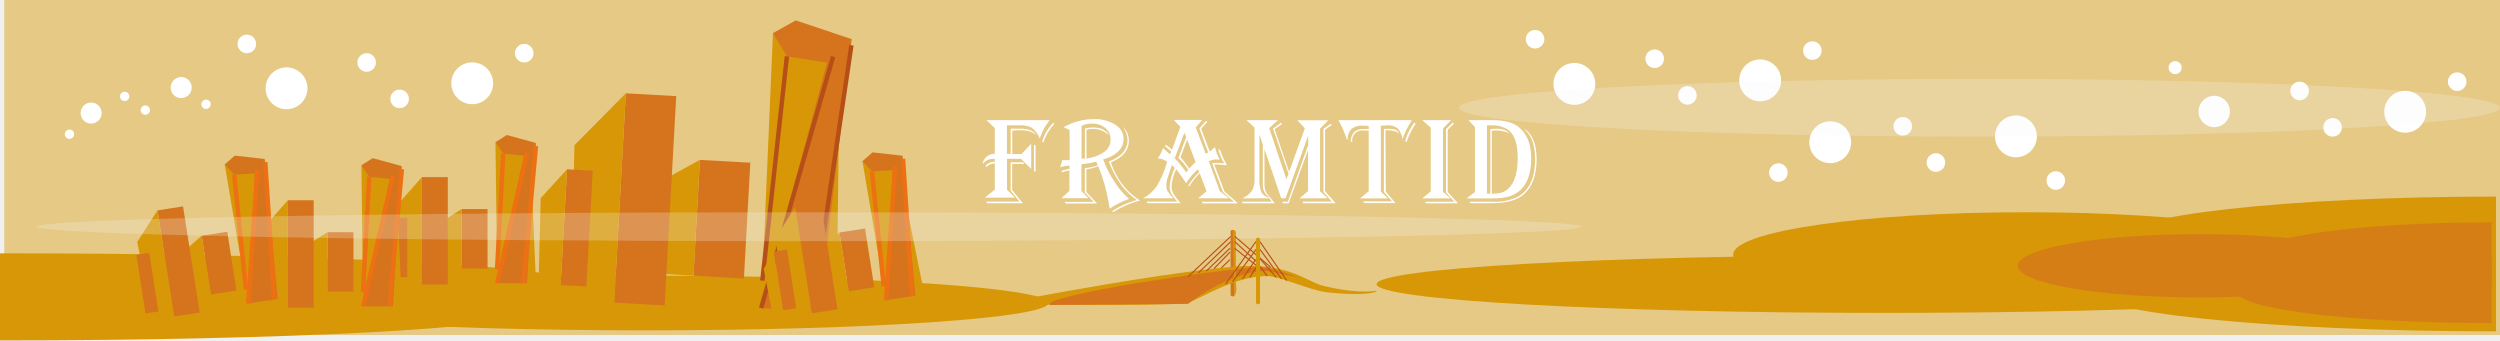
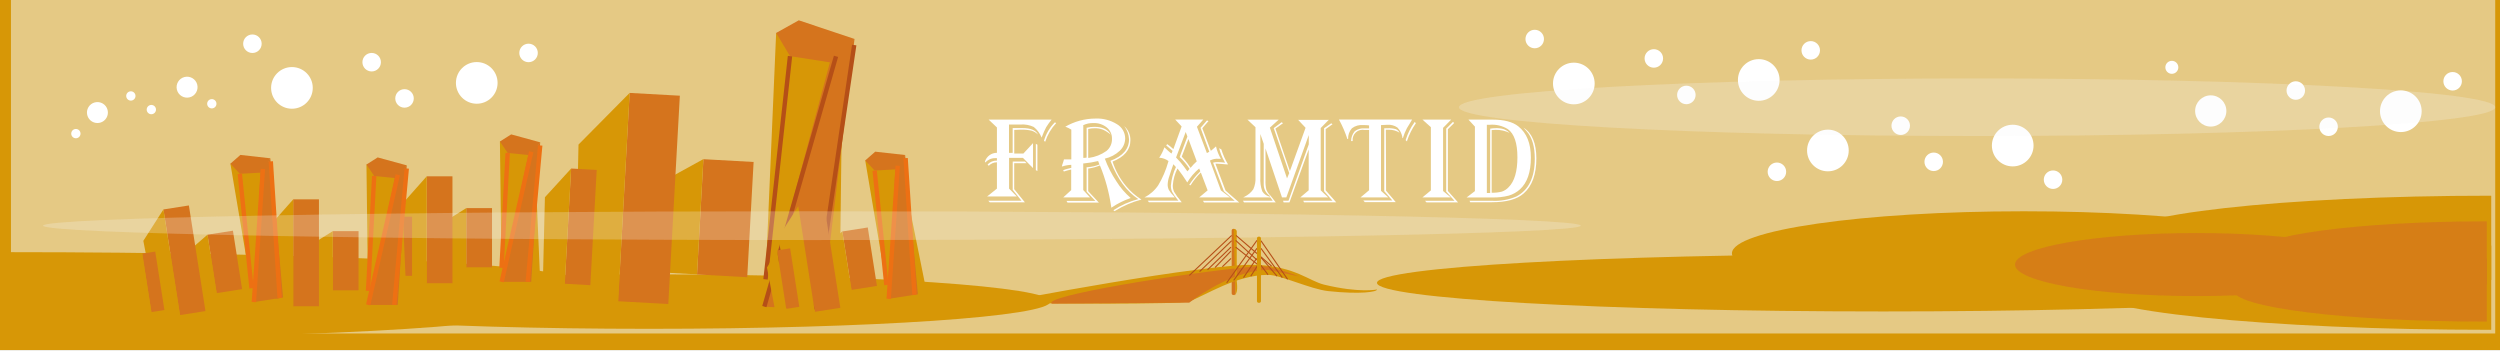
- <svg xmlns="http://www.w3.org/2000/svg" id="Layer_2" data-name="Layer 2" viewBox="0 0 567.38 77.26">
+ <svg xmlns="http://www.w3.org/2000/svg" id="Layer_2" data-name="Layer 2" viewBox="0 0 570 79.81">
  <defs>
-     <style>.cls-1{fill:#e5c984;}.cls-2{fill:#d79706;}.cls-3{fill:#fff;}.cls-4{fill:#f8f7f7;opacity:0.24;}.cls-5{fill:#d5741d;}.cls-6,.cls-7,.cls-8{fill:none;stroke-miterlimit:10;}.cls-6,.cls-8{stroke:#b54f17;}.cls-7{stroke:#ed7013;}.cls-8{stroke-width:0.25px;}.cls-9{opacity:0.7;}</style>
+     <style>.cls-1{fill:#d79706;}.cls-2{fill:#e5c984;}.cls-3{fill:#fff;}.cls-4{fill:#f8f7f7;opacity:0.24;isolation:isolate;}.cls-5{fill:#d5741d;}.cls-6,.cls-7,.cls-8{fill:none;stroke-miterlimit:10;}.cls-6,.cls-8{stroke:#b54f17;}.cls-7{stroke:#ed7013;}.cls-8{stroke-width:0.25px;}.cls-9{opacity:0.7;}</style>
  </defs>
-   <rect class="cls-1" x="0.97" width="566.41" height="76.03" />
-   <path class="cls-2" d="M698.19,362.87c-51.41,0-93.09-4.3-93.09-9.6s41.68-9.6,93.09-9.6" transform="translate(-131.72 -287.67)" />
-   <ellipse class="cls-2" cx="459.91" cy="57.77" rx="66.56" ry="9.6" />
-   <path class="cls-2" d="M698.19,351.49c-47.38,0-85.79-4.3-85.79-9.6s38.41-9.6,85.79-9.6" transform="translate(-131.72 -287.67)" />
-   <circle class="cls-3" cx="545.86" cy="25.36" r="4.75" />
-   <circle class="cls-3" cx="502.52" cy="25.3" r="3.56" />
-   <circle class="cls-3" cx="521.91" cy="20.64" r="2.11" />
-   <circle class="cls-3" cx="529.39" cy="28.9" r="2.11" />
-   <circle class="cls-3" cx="557.67" cy="18.53" r="2.11" />
-   <circle class="cls-3" cx="493.65" cy="15.35" r="1.48" />
-   <ellipse class="cls-2" cx="427.86" cy="64.49" rx="115.44" ry="6.52" />
-   <path class="cls-3" d="M355.6,314.94h14.35a17.35,17.35,0,0,0-1.22,1.78,18.34,18.34,0,0,0-.93,2.09l-0.11.28a5.84,5.84,0,0,0-1.8-2.43,6,6,0,0,0-3-.55h-2.64v6.47h0.84v-5.71h0.4q0.86,0,1.83,0,2.82,0,3.53,1.47a3.53,3.53,0,0,0-1.47-.88,9.69,9.69,0,0,0-2.45-.23q-0.59,0-1.48.07v5.34h2.09l2.21-2.34V326l-2.32-2.29h-3.17v7l1.77,1.8h-6.79l2.25-1.8v-5.95a2.56,2.56,0,0,0-1.87.8l-0.26-.29a2.74,2.74,0,0,1,2.13-.89v-0.65l-0.41,0a2.89,2.89,0,0,0-2.23,1.05l-0.1-.22a2.86,2.86,0,0,1,2.74-2v-5.83Zm8.66,9.94h-2.83v5.92l2.43,3h-8l-0.35-.37h7.58l-2-2.47v-6.46h2.78Zm2.48-4.18v6l-0.36-.21v-6Zm4.27-4.92a11.3,11.3,0,0,0-2.49,4.23l-0.29-.19a9.54,9.54,0,0,1,2.53-4.27Z" transform="translate(-131.72 -287.67)" />
-   <path class="cls-3" d="M373,316.6A13.86,13.86,0,0,1,380,314.7a8.52,8.52,0,0,1,4.83,1.27,3.78,3.78,0,0,1,1.9,3.24,3.9,3.9,0,0,1-1.24,2.84,7.27,7.27,0,0,1-3.4,1.79A24.55,24.55,0,0,0,384.7,329a16.6,16.6,0,0,0,3.28,3.82l-0.21.07a18.21,18.21,0,0,0-4,2l-0.21.14-0.07-.44a39.76,39.76,0,0,0-2.48-9.07l-0.06-.14a10.09,10.09,0,0,1-2.56.71h-0.11v5.17l2.43,2.6h-7.15l-0.22-.37h6.58l-2-2.13v-5.57l0.29,0a9.24,9.24,0,0,0,2.64-.62l-0.1-.21-0.14-.4-0.07-.17a24.51,24.51,0,0,1-3.24.54l-0.15,0V331l1.58,1.65h-6.11l1.8-1.65v-4.65H374.3a14.18,14.18,0,0,0-1.45.4l-0.11,0-0.12-.28a8.05,8.05,0,0,1,1-.32l0.73-.18,0.11,0v-0.72a7.43,7.43,0,0,0-2,.36l-0.15.05a6.61,6.61,0,0,1,.28-0.9s0.08-.24.19-0.62l0-.12c0.41,0,.74,0,1,0a5.41,5.41,0,0,0,.69,0v-6.8a8.27,8.27,0,0,0-1.31-.65Zm4.18-.36v7.45a4,4,0,0,0,.76-0.07v-6.8a7,7,0,0,1,1.83-.21q2.7,0,3.66,1.77a7.4,7.4,0,0,0-1.8-1.14,5,5,0,0,0-1.85-.31,5.9,5.9,0,0,0-1.48.17v6.53l0.15,0a9,9,0,0,0,4-1.57,3.42,3.42,0,0,0,1.32-2.79,3.18,3.18,0,0,0-1.19-2.54,4.49,4.49,0,0,0-3-1A5.08,5.08,0,0,0,377.15,316.24Zm6.68,8.3a16.56,16.56,0,0,0,3.08,5.57,14.6,14.6,0,0,0,3.5,3.06,21.85,21.85,0,0,0-5.95,2.57l-0.12.08-0.28-.22a19.7,19.7,0,0,1,5.63-2.54q-4-2.66-6.26-8.49l-0.08-.24q4.23-1.6,4.23-4.9a5.37,5.37,0,0,0-1.09-3,4.18,4.18,0,0,1,1.4,3.24Q387.88,322.89,383.82,324.53Z" transform="translate(-131.72 -287.67)" />
-   <path class="cls-3" d="M404.53,314.94l-1.44,1.63,2.27,6,0.55-.3-2-5.45,1.47-1.69,0.36,0.15-1.4,1.62,1.94,5.16,0.19-.15,0.46-.39a3.94,3.94,0,0,0,.53-0.47,9.59,9.59,0,0,0,1.11,2.82l-0.58,0a3.48,3.48,0,0,0-1.92.41l2.5,6.79,2.07,1.6h-7l1.91-1.6L404,327a15.32,15.32,0,0,0-2.34,2.92l-0.32-.08a17.61,17.61,0,0,1,2.43-3l0.11-.14-0.26-.61a12.31,12.31,0,0,0-2.72,3.18l-0.25-.4q-0.72-1.15-1.84-2.61l-0.14-.17a10,10,0,0,0-1.06,3.84,3.3,3.3,0,0,0,.3,1.47,13.58,13.58,0,0,0,1.43,2l0.3,0.39h-7.47l-0.28-.37h7l-0.24-.29a9,9,0,0,1-1.2-1.72,3.42,3.42,0,0,1-.28-1.45,12.42,12.42,0,0,1,1.15-4.2l-0.61-.64q-0.18.44-.46,1.3l-0.46,1.41a6.28,6.28,0,0,0-.37,1.88,2.8,2.8,0,0,0,.26,1.29,6.87,6.87,0,0,0,1.11,1.4l0.25,0.26h-6.91a8.24,8.24,0,0,0,3.13-2.75,21.82,21.82,0,0,0,2.29-5.34l0.06-.19a3.79,3.79,0,0,0-2.12-.76,9.92,9.92,0,0,0,1.18-2.37l0.24,0.22,0.62,0.58a7,7,0,0,0,.76.62l0.25-.61-0.17-.14q-0.69-.61-1.16-1l-0.12-.1,0.22-.3a10.66,10.66,0,0,1,1.41,1.12l1.88-5.17-1.47-1.58h6.38Zm-4,2.83-2.2,5.81a19.3,19.3,0,0,1,1.81,2.13l0.64,0.88,0.14,0.18,0.14-.15,0.19-.23,0.15-.18a14.4,14.4,0,0,0-2.25-2.7l1.77-4.67Zm0.62,1.6-1.52,4,0.14,0.17,0.57,0.64a13.87,13.87,0,0,1,1.16,1.55l0.14,0.21a12.28,12.28,0,0,1,1.41-1.48Zm7.51,2.36a14.91,14.91,0,0,0,1.52,3.42l-0.35,0-1.12-.1q-0.76-.07-1.11-0.07H407.3l2.31,6.13,3.08,2.72h-8l-0.26-.37h7.34l-2.49-2.2-2.46-6.51a4.22,4.22,0,0,1,1.08-.12,12.38,12.38,0,0,1,1.66.13l-0.17-.3a12,12,0,0,1-1.19-2.95Z" transform="translate(-131.72 -287.67)" />
-   <path class="cls-3" d="M433.2,314.94l-1.89,1.92v14.2l1.7,1.62h-6.36l1.92-1.62v-9.31l-4.38,12.06h-1.33l-0.11-.37H424l4.62-12.86v-2.12l-5.14,14.2h-1l-3.79-11.16v7.32a7.69,7.69,0,0,0,.19,2.07,3.61,3.61,0,0,0,.91,1.34l1.24,1.58h-7.23l-0.25-.37h6.79l-0.51-.76h-6.17l0.29-.15a5.07,5.07,0,0,0,2-1.71,5.76,5.76,0,0,0,.49-2.73V316.65l-1.83-1.71h7.15l-2,1.81,3.91,11.57,0.5-1.2-3.54-10.26,1.81-1.34,0.29,0.24L421,317l3.29,9.64,3.57-9.86-1.69-1.81h7Zm-15.65,3.28v9.93a7.72,7.72,0,0,0,.44,3.14,2.7,2.7,0,0,0,1.8,1.25l-0.12-.21a3.09,3.09,0,0,1-1.35-2.71v-9.2ZM434,316l-1.56,1.12v13.94l2.41,2.74h-7.34l-0.19-.37H434l-1.92-2.17V316.9l1.63-1.12Z" transform="translate(-131.72 -287.67)" />
-   <path class="cls-3" d="M452.13,314.94l-0.17.32L451,316.91a12.23,12.23,0,0,0-.9,2.21l0,0.07-0.14-.1,0-.18a4.08,4.08,0,0,0-1.14-2.18,3.52,3.52,0,0,0-2.26-.61q-0.62,0-1.24.06H445.1v15l1.63,1.51h-6.32l1.94-1.62V317.3h-1a2.29,2.29,0,0,0-2.74,2.53h-0.36a3.46,3.46,0,0,1,.84-2.25,3.27,3.27,0,0,1,2.26-.64h1v-0.68a11.41,11.41,0,0,0-1.34-.08,3.73,3.73,0,0,0-2.57.73,3.46,3.46,0,0,0-.87,2.45H437.4a25.7,25.7,0,0,0-1.84-4.29l-0.08-.14h16.65Zm-2.82,3a4.47,4.47,0,0,0-2.49-.69,5.45,5.45,0,0,0-.66,0l0.06,13.9,2.2,2.6h-7.07l-0.32-.37h6.62l-1.85-2.12V316.91h0.75a5.91,5.91,0,0,1,1.9.21A1.59,1.59,0,0,1,449.3,318Zm3.69-2.16a15.89,15.89,0,0,0-2,4l-0.05.14-0.3-.26,0-.12a13.52,13.52,0,0,1,2-4l0.07-.08Z" transform="translate(-131.72 -287.67)" />
-   <path class="cls-3" d="M454.51,314.94h6.55l-1.85,1.88v14.4l1.74,1.47h-6.44l1.92-1.59V316.67Zm7.18,0.79-1.41,1.4v14.09l2.32,2.6h-7.19l-0.35-.37h6.72l-1.89-2.09V317l1.56-1.55Z" transform="translate(-131.72 -287.67)" />
-   <path class="cls-3" d="M465,314.94h5.45q4,0,5.92,1.54,2.86,2.27,2.86,7.11,0,5-2.5,7.26a6.58,6.58,0,0,1-2.54,1.42,13.58,13.58,0,0,1-3.73.42h-5.88l1.89-1.45v-14.7Zm0.44,18.88-0.21-.37h5.06a12.31,12.31,0,0,0,5.67-1q4.16-2.21,4.16-8.56,0-4.25-1.87-6.31l-0.55-.61-0.17-.19q2.93,1.84,2.93,7,0,5.46-2.9,8-2.23,2-7.27,2h-4.85Zm3.75-17.71v15.51h0.76V317a8.77,8.77,0,0,1,1.31-.11,5.62,5.62,0,0,1,1.79.23,3.86,3.86,0,0,1,1.32.84,7.27,7.27,0,0,0-3.14-.69q-0.36,0-.94.06v14.28a8.19,8.19,0,0,0,2.35-.26,3.74,3.74,0,0,0,1.52-1q2-2,2-6.83t-2.17-6.4a6.72,6.72,0,0,0-4.16-1h-0.65Z" transform="translate(-131.72 -287.67)" />
-   <circle class="cls-3" cx="107.17" cy="18.9" r="4.75" />
-   <circle class="cls-3" cx="65.03" cy="20.04" r="4.75" />
-   <circle class="cls-3" cx="83.21" cy="14.18" r="2.11" />
-   <circle class="cls-3" cx="90.7" cy="22.44" r="2.11" />
-   <circle class="cls-3" cx="118.98" cy="12.07" r="2.11" />
-   <circle class="cls-3" cx="56.02" cy="9.97" r="2.11" />
-   <circle class="cls-3" cx="531.17" cy="305.89" r="4.75" transform="translate(89.51 547.04) rotate(-89.56)" />
-   <circle class="cls-3" cx="489.02" cy="306.7" r="4.75" transform="translate(46.86 505.69) rotate(-89.56)" />
-   <circle class="cls-3" cx="507.25" cy="300.98" r="2.11" transform="translate(70.67 518.25) rotate(-89.56)" />
-   <circle class="cls-3" cx="514.67" cy="309.3" r="2.11" transform="translate(69.72 533.92) rotate(-89.56)" />
-   <circle class="cls-3" cx="543.03" cy="299.15" r="2.11" transform="translate(108.01 552.2) rotate(-89.56)" />
-   <circle class="cls-3" cx="480.09" cy="296.56" r="2.11" transform="translate(48.15 486.7) rotate(-89.56)" />
-   <circle class="cls-3" cx="152.4" cy="313.33" r="2.39" transform="translate(-204.34 -240.36) rotate(-14.29)" />
-   <circle class="cls-3" cx="172.84" cy="307.54" r="2.39" transform="translate(-202.28 -235.49) rotate(-14.29)" />
-   <circle class="cls-3" cx="164.69" cy="312.66" r="1.06" transform="translate(-203.79 -237.35) rotate(-14.29)" />
-   <circle class="cls-3" cx="160.01" cy="309.55" r="1.06" transform="translate(-203.17 -238.6) rotate(-14.29)" />
-   <circle class="cls-3" cx="147.49" cy="318.13" r="1.06" transform="translate(-205.68 -241.42) rotate(-14.29)" />
-   <circle class="cls-3" cx="178.48" cy="311.33" r="1.06" transform="translate(-203.04 -233.98) rotate(-14.29)" />
-   <circle class="cls-3" cx="547.08" cy="319.99" r="4.75" transform="translate(-133.26 -285.03) rotate(-0.28)" />
-   <circle class="cls-3" cx="589.22" cy="318.65" r="4.75" transform="translate(-133.25 -284.82) rotate(-0.28)" />
-   <circle class="cls-3" cx="571.06" cy="324.59" r="2.11" transform="translate(-133.28 -284.91) rotate(-0.28)" />
-   <circle class="cls-3" cx="563.54" cy="316.37" r="2.11" transform="translate(-133.24 -284.95) rotate(-0.28)" />
-   <circle class="cls-3" cx="535.31" cy="326.87" r="2.11" transform="translate(-133.29 -285.08) rotate(-0.28)" />
-   <circle class="cls-3" cx="598.27" cy="328.68" r="2.11" transform="translate(-133.3 -284.78) rotate(-0.28)" />
-   <path class="cls-2" d="M131.72,345.16c70.66,0,127.95,2.78,127.95,6.21s-57.28,6.21-127.95,6.21" transform="translate(-131.72 -287.67)" />
-   <ellipse class="cls-2" cx="146.46" cy="68.76" rx="91.49" ry="6.21" />
-   <path class="cls-2" d="M131.72,352.51c65.13,0,117.92,2.78,117.92,6.21s-52.8,6.21-117.92,6.21" transform="translate(-131.72 -287.67)" />
-   <ellipse class="cls-4" cx="449.25" cy="24.45" rx="118.13" ry="6.56" />
-   <polygon class="cls-2" points="189.87 70.86 172.74 69.92 175.43 7.51 190.58 12.35 189.87 70.86" />
-   <polygon class="cls-5" points="190.58 12.35 187.69 14.22 178.59 12.8 175.43 7.51 180.59 4.63 193.3 8.88 190.58 12.35" />
-   <polygon class="cls-5" points="187.69 14.22 172.74 69.92 185.88 70.64 193.3 8.88 187.69 14.22" />
-   <line class="cls-6" x1="178.59" y1="12.8" x2="173.01" y2="63.69" />
-   <line class="cls-6" x1="193.23" y1="10.27" x2="184.34" y2="70.56" />
-   <line class="cls-6" x1="189.08" y1="12.84" x2="172.74" y2="69.91" />
-   <rect class="cls-5" x="289.83" y="324.25" width="11.46" height="26.32" transform="translate(-112.61 -303.49) rotate(3.17)" />
-   <polygon class="cls-2" points="147.48 42.53 158.84 36.28 157.39 62.56 147.6 62.02 147.48 42.53" />
-   <rect class="cls-5" x="272.43" y="309.13" width="11.46" height="47.57" transform="translate(-112.89 -302.54) rotate(3.17)" />
-   <polygon class="cls-2" points="130.37 32.96 142.03 21.18 139.41 68.68 129.62 68.14 130.37 32.96" />
-   <rect class="cls-5" x="259.68" y="326.23" width="5.84" height="26.32" transform="translate(-112.55 -301.67) rotate(3.17)" />
-   <polygon class="cls-2" points="122.71 44.97 128.69 38.43 127.24 64.7 122.24 64.43 122.71 44.97" />
-   <polygon class="cls-2" points="121.64 64.26 112.85 64.26 112.45 32.26 120.35 34.3 121.64 64.26" />
-   <polygon class="cls-5" points="120.35 34.3 118.92 35.34 114.22 34.87 112.45 32.26 115.02 30.64 121.64 32.45 120.35 34.3" />
-   <polygon class="cls-5" points="118.92 35.34 112.85 64.26 119.59 64.26 121.64 32.45 118.92 35.34" />
-   <line class="cls-7" x1="114.22" y1="34.87" x2="112.81" y2="61.07" />
-   <line class="cls-7" x1="121.64" y1="33.16" x2="118.8" y2="64.26" />
-   <line class="cls-7" x1="119.59" y1="34.6" x2="112.85" y2="64.26" />
-   <rect class="cls-5" x="104.78" y="47.45" width="5.87" height="13.49" />
-   <polygon class="cls-2" points="99.15 50.97 104.78 47.45 104.78 60.93 99.76 60.93 99.15 50.97" />
-   <rect class="cls-5" x="95.76" y="40.2" width="5.87" height="24.38" />
-   <polygon class="cls-2" points="90.12 46.56 95.76 40.2 95.76 64.57 90.73 64.57 90.12 46.56" />
-   <rect class="cls-5" x="89.42" y="49.4" width="3" height="13.49" />
-   <polygon class="cls-2" points="86.54 52.92 89.42 49.4 89.42 62.88 86.86 62.88 86.54 52.92" />
-   <polygon class="cls-2" points="91.21 69.52 82.42 69.52 82.02 37.51 89.91 39.56 91.21 69.52" />
-   <polygon class="cls-5" points="89.91 39.56 88.48 40.6 83.79 40.13 82.02 37.51 84.58 35.89 91.21 37.7 89.91 39.56" />
-   <polygon class="cls-5" points="88.48 40.6 82.42 69.52 89.16 69.52 91.21 37.7 88.48 40.6" />
-   <line class="cls-7" x1="83.79" y1="40.13" x2="82.38" y2="66.32" />
-   <line class="cls-7" x1="91.21" y1="38.41" x2="88.37" y2="69.51" />
-   <line class="cls-7" x1="89.16" y1="39.85" x2="82.42" y2="69.51" />
-   <rect class="cls-5" x="74.35" y="52.7" width="5.87" height="13.49" />
-   <polygon class="cls-2" points="68.71 56.22 74.35 52.7 74.35 66.19 69.33 66.19 68.71 56.22" />
-   <rect class="cls-5" x="65.32" y="45.45" width="5.87" height="24.38" />
-   <polygon class="cls-2" points="59.69 51.81 65.33 45.45 65.33 69.83 60.3 69.83 59.69 51.81" />
-   <rect class="cls-5" x="58.99" y="54.65" width="3" height="13.49" />
-   <polygon class="cls-2" points="56.11 58.17 58.98 54.65 58.98 68.14 56.42 68.14 56.11 58.17" />
-   <polygon class="cls-2" points="65.03 67.51 56.35 68.87 51 37.32 59.11 38.12 65.03 67.51" />
-   <polygon class="cls-5" points="59.11 38.12 57.86 39.37 53.15 39.63 51 37.32 53.28 35.32 60.1 36.09 59.11 38.12" />
-   <polygon class="cls-5" points="57.86 39.37 56.35 68.87 63.01 67.83 60.1 36.09 57.86 39.37" />
-   <line class="cls-7" x1="53.15" y1="39.63" x2="55.82" y2="65.73" />
-   <line class="cls-7" x1="60.21" y1="36.79" x2="62.23" y2="67.95" />
-   <line class="cls-7" x1="58.41" y1="38.52" x2="56.35" y2="68.87" />
-   <rect class="cls-5" x="178.51" y="340.64" width="5.87" height="13.49" transform="translate(-183.39 -255.33) rotate(-8.92)" />
-   <polygon class="cls-2" points="40.75 57.86 45.78 53.51 47.87 66.84 42.91 67.62 40.75 57.86" />
-   <rect class="cls-5" x="169.31" y="334.81" width="5.87" height="24.38" transform="translate(-183.44 -256.76) rotate(-8.92)" />
-   <polygon class="cls-2" points="31.15 54.91 35.73 47.75 39.52 71.83 34.55 72.61 31.15 54.91" />
-   <rect class="cls-5" x="163.65" y="345.18" width="3" height="13.49" transform="translate(-184.29 -257.81) rotate(-8.92)" />
-   <polygon class="cls-2" points="28.6 61.74 30.9 57.82 32.99 71.15 30.46 71.54 28.6 61.74" />
-   <polygon class="cls-2" points="209.78 66.77 201.09 68.13 195.74 36.58 203.85 37.38 209.78 66.77" />
-   <polygon class="cls-5" points="203.85 37.38 202.6 38.62 197.89 38.89 195.74 36.58 198.02 34.58 204.84 35.34 203.85 37.38" />
-   <polygon class="cls-5" points="202.6 38.62 201.09 68.13 207.75 67.09 204.84 35.34 202.6 38.62" />
-   <line class="cls-7" x1="197.89" y1="38.89" x2="200.56" y2="64.98" />
-   <line class="cls-7" x1="204.95" y1="36.05" x2="206.97" y2="67.21" />
-   <line class="cls-7" x1="203.15" y1="37.78" x2="201.09" y2="68.13" />
-   <rect class="cls-5" x="323.25" y="339.9" width="5.87" height="13.49" transform="translate(-181.52 -232.9) rotate(-8.92)" />
-   <polygon class="cls-2" points="185.49 57.12 190.52 52.77 192.61 66.1 187.65 66.88 185.49 57.12" />
-   <rect class="cls-5" x="314.05" y="334.07" width="5.87" height="24.38" transform="translate(-181.57 -234.33) rotate(-8.92)" />
-   <polygon class="cls-2" points="175.89 54.17 180.47 47.01 184.25 71.09 179.29 71.87 175.89 54.17" />
-   <rect class="cls-5" x="308.39" y="344.44" width="3" height="13.49" transform="translate(-182.42 -235.37) rotate(-8.92)" />
-   <polygon class="cls-2" points="173.34 61 175.64 57.08 177.73 70.41 175.2 70.8 173.34 61" />
-   <ellipse class="cls-4" cx="183.58" cy="51.45" rx="175.29" ry="3.28" />
-   <rect class="cls-5" x="279.29" y="52.18" width="0.91" height="15.08" rx="0.38" ry="0.38" />
-   <path class="cls-2" d="M444.14,353.65c0.08,0.54-3.73,1.17-11.13.37-4-.43-10.84-3.7-13.7-3.7-7.28,0-14.39,4.75-18,6.06-1.95.71-31.28,0.5-43,.28-0.55,0,47.47-9.2,58.7-8.61,8.49,0.45,11.69,3.67,15.08,4.5C440.2,354.53,444.14,353.65,444.14,353.65Z" transform="translate(-131.72 -287.67)" />
-   <path class="cls-5" d="M426.29,350.64c-2.19-.9-7.28-2.52-9.27-2.34-17,1.54-49.54,6.89-46.95,8.58l31.28-.25c3-2.31,10.9-7.45,18-7.45" transform="translate(-131.72 -287.67)" />
-   <path class="cls-2" d="M411.46,339.85l0.29,0.07a0.54,0.54,0,0,1,.45.48v11.36c0,0.17.49,3.28-.75,3.18h0.45" transform="translate(-131.72 -287.67)" />
-   <line class="cls-8" x1="279.29" y1="53.68" x2="269.63" y2="62.8" />
-   <line class="cls-8" x1="279.29" y1="54.88" x2="271.98" y2="61.92" />
-   <line class="cls-8" x1="279.14" y1="56.34" x2="273.78" y2="61.51" />
-   <line class="cls-8" x1="279.14" y1="57.23" x2="275.5" y2="60.99" />
-   <line class="cls-8" x1="279.14" y1="58.92" x2="277.17" y2="60.81" />
-   <line class="cls-8" x1="280.28" y1="53.68" x2="288.41" y2="60.69" />
-   <line class="cls-8" x1="280.19" y1="54.8" x2="285.06" y2="59.28" />
-   <polyline class="cls-8" points="280.19 56.34 285.3 60.38 283.64 62.97" />
-   <line class="cls-8" x1="285.06" y1="54.8" x2="278.15" y2="64.49" />
-   <line class="cls-8" x1="285.06" y1="56.61" x2="279.74" y2="63.93" />
-   <line class="cls-8" x1="284.98" y1="58.92" x2="281.98" y2="63.3" />
-   <line class="cls-8" x1="285.96" y1="54.88" x2="292.04" y2="63.68" />
-   <line class="cls-8" x1="285.96" y1="56.61" x2="290.84" y2="63.3" />
-   <line class="cls-8" x1="285.96" y1="58.69" x2="289.64" y2="62.97" />
-   <line class="cls-8" x1="285.96" y1="60.49" x2="287.59" y2="62.65" />
-   <rect class="cls-2" x="285.06" y="53.96" width="0.91" height="15.08" rx="0.38" ry="0.38" />
+   <rect class="cls-1" width="570" height="79.81" />
+   <rect class="cls-2" x="2.5" width="566.41" height="76.03" />
+   <path class="cls-1" d="M566.47,75.2c-51.41,0-93.09-4.3-93.09-9.6S515.06,56,566.47,56" transform="translate(1.53)" />
+   <ellipse class="cls-1" cx="461.44" cy="57.77" rx="66.56" ry="9.6" />
+   <path class="cls-1" d="M566.47,63.82c-47.38,0-85.79-4.3-85.79-9.6s38.41-9.6,85.79-9.6" transform="translate(1.53)" />
+   <circle class="cls-3" cx="547.39" cy="25.36" r="4.75" />
+   <circle class="cls-3" cx="504.05" cy="25.3" r="3.56" />
+   <circle class="cls-3" cx="523.44" cy="20.64" r="2.11" />
+   <circle class="cls-3" cx="530.92" cy="28.9" r="2.11" />
+   <circle class="cls-3" cx="559.2" cy="18.53" r="2.11" />
+   <circle class="cls-3" cx="495.18" cy="15.35" r="1.48" />
+   <ellipse class="cls-1" cx="429.39" cy="64.49" rx="115.44" ry="6.52" />
+   <path class="cls-3" d="M223.88,27.27h14.35A17.35,17.35,0,0,0,237,29a18.34,18.34,0,0,0-.93,2.09l-0.11.28a5.84,5.84,0,0,0-1.8-2.43,6,6,0,0,0-3-.55h-2.64v6.47h0.84V29.2h2.23q2.82,0,3.53,1.47a3.53,3.53,0,0,0-1.47-.88,9.69,9.69,0,0,0-2.45-.23q-0.59,0-1.48.07V35h2.09L234,32.63v5.7L231.71,36h-3.17v7l1.77,1.8h-6.79l2.25-1.8v-6a2.56,2.56,0,0,0-1.87.8l-0.26-.29a2.74,2.74,0,0,1,2.13-.89V36.06h-0.41a2.89,2.89,0,0,0-2.23,1l-0.1-.22a2.86,2.86,0,0,1,2.74-2V29.06Zm8.66,9.94h-2.83v5.92l2.43,3h-8l-0.35-.37h7.58l-2-2.47V36.83h2.78ZM235,33v6l-0.36-.21v-6Zm4.27-4.92a11.3,11.3,0,0,0-2.49,4.23l-0.29-.19A9.54,9.54,0,0,1,239,27.88Z" transform="translate(1.53)" />
+   <path class="cls-3" d="M241.28,28.93a13.86,13.86,0,0,1,7-1.9,8.52,8.52,0,0,1,4.83,1.27,3.78,3.78,0,0,1,1.9,3.24,3.9,3.9,0,0,1-1.24,2.84,7.27,7.27,0,0,1-3.4,1.79A24.55,24.55,0,0,0,253,41.33a16.6,16.6,0,0,0,3.28,3.82l-0.21.07a18.21,18.21,0,0,0-4,2l-0.21.14-0.07-.44a39.76,39.76,0,0,0-2.48-9.07l-0.06-.14a10.09,10.09,0,0,1-2.56.71h-0.11v5.17l2.43,2.6h-7.15l-0.22-.37h6.58l-2-2.13V38.12h0.29a9.24,9.24,0,0,0,2.64-.62l-0.1-.21-0.14-.4-0.07-.17a24.51,24.51,0,0,1-3.24.54h-0.15v6.07L247,45H240.9l1.8-1.65V38.68h-0.12a14.17,14.17,0,0,0-1.45.4H241l-0.12-.28a8.05,8.05,0,0,1,1-.32l0.73-.18h0.11V37.58a7.43,7.43,0,0,0-2,.36l-0.15,0a6.61,6.61,0,0,1,.28-0.9s0.08-.24.19-0.62V36.35h1a5.41,5.41,0,0,0,.69,0v-6.8a8.27,8.27,0,0,0-1.31-.65Zm4.18-.36V36a4,4,0,0,0,.76-0.07v-6.8a7,7,0,0,1,1.83-.21q2.7,0,3.66,1.77a7.4,7.4,0,0,0-1.8-1.14,5,5,0,0,0-1.85-.31,5.9,5.9,0,0,0-1.48.17V36h0.15a9,9,0,0,0,4-1.57A3.42,3.42,0,0,0,252,31.6a3.18,3.18,0,0,0-1.19-2.54,4.49,4.49,0,0,0-3-1,5.08,5.08,0,0,0-2.43.51h0Zm6.68,8.3a16.56,16.56,0,0,0,3.08,5.57,14.6,14.6,0,0,0,3.5,3.06,21.85,21.85,0,0,0-6,2.57l-0.12.08-0.28-.22A19.7,19.7,0,0,1,258,45.39q-4-2.66-6.26-8.49l-0.08-.24q4.23-1.6,4.23-4.9a5.37,5.37,0,0,0-1.09-3A4.18,4.18,0,0,1,256.2,32q0,3.22-4.1,4.86h0Z" transform="translate(1.53)" />
+   <path class="cls-3" d="M272.81,27.27l-1.44,1.63,2.27,6,0.55-.3-2-5.45,1.47-1.69L274,27.61l-1.4,1.62,1.94,5.16,0.19-.15,0.46-.39a3.94,3.94,0,0,0,.53-0.47,9.59,9.59,0,0,0,1.11,2.82h-0.58a3.48,3.48,0,0,0-1.92.41l2.5,6.79,2.07,1.6h-7l1.91-1.6-1.55-4.07a15.32,15.32,0,0,0-2.34,2.92l-0.32-.08a17.61,17.61,0,0,1,2.43-3l0.11-.14-0.26-.61a12.31,12.31,0,0,0-2.72,3.18l-0.25-.4q-0.72-1.15-1.84-2.61l-0.14-.17a10,10,0,0,0-1.06,3.84,3.3,3.3,0,0,0,.3,1.47,13.58,13.58,0,0,0,1.43,2l0.3,0.39h-7.47l-0.28-.37h7l-0.24-.29a9,9,0,0,1-1.2-1.72,3.42,3.42,0,0,1-.28-1.45,12.42,12.42,0,0,1,1.15-4.2L266,37.45q-0.18.44-.46,1.3l-0.46,1.41A6.28,6.28,0,0,0,264.7,42a2.8,2.8,0,0,0,.26,1.29,6.87,6.87,0,0,0,1.11,1.4L266.32,45h-6.91a8.24,8.24,0,0,0,3.13-2.75,21.82,21.82,0,0,0,2.29-5.34l0.06-.19a3.79,3.79,0,0,0-2.12-.76,9.92,9.92,0,0,0,1.18-2.37l0.24,0.22,0.62,0.58a7,7,0,0,0,.76.62l0.25-.61-0.17-.14q-0.69-.61-1.16-1l-0.12-.1,0.22-.3A10.66,10.66,0,0,1,266,34l1.88-5.17-1.47-1.58h6.38Zm-4,2.83-2.2,5.81A19.3,19.3,0,0,1,268.42,38l0.64,0.88,0.14,0.18,0.14-.15,0.19-.23,0.15-.18a14.4,14.4,0,0,0-2.25-2.7l1.77-4.67Zm0.62,1.6-1.52,4,0.14,0.17,0.57,0.64a13.87,13.87,0,0,1,1.16,1.55l0.14,0.21a12.28,12.28,0,0,1,1.41-1.48Zm7.51,2.36a14.91,14.91,0,0,0,1.52,3.42h-0.35l-1.12-.1q-0.76-.07-1.11-0.07h-0.3l2.31,6.13L281,46.16h-8l-0.26-.37H280l-2.49-2.2-2.46-6.51a4.22,4.22,0,0,1,1.08-.12,12.38,12.38,0,0,1,1.66.13l-0.17-.3a12,12,0,0,1-1.19-3Z" transform="translate(1.53)" />
+   <path class="cls-3" d="M301.48,27.27l-1.89,1.92v14.2l1.7,1.62h-6.36l1.92-1.62V34.08l-4.38,12.06h-1.33L291,45.77h1.25l4.62-12.86V30.79L291.76,45h-1L287,33.83v7.32a7.69,7.69,0,0,0,.19,2.07,3.61,3.61,0,0,0,.91,1.34l1.24,1.58h-7.23l-0.25-.37h6.79L288.11,45h-6.17l0.29-.15a5.07,5.07,0,0,0,2-1.71,5.76,5.76,0,0,0,.49-2.73V29l-1.83-1.71H290l-2,1.81,3.91,11.57,0.5-1.2-3.54-10.26,1.81-1.34L291,28.09l-1.73,1.24L292.57,39l3.57-9.86-1.69-1.81h7Zm-15.65,3.28v9.93a7.72,7.72,0,0,0,.44,3.14,2.7,2.7,0,0,0,1.8,1.25L288,44.66A3.09,3.09,0,0,1,286.6,42v-9.2Zm16.45-2.22-1.56,1.12V43.39l2.41,2.74h-7.34l-0.19-.37h6.68l-1.92-2.17V29.23L302,28.11Z" transform="translate(1.53)" />
+   <path class="cls-3" d="M320.41,27.27l-0.17.32-1,1.65a12.23,12.23,0,0,0-.9,2.21v0.07l-0.14-.1V31.24a4.08,4.08,0,0,0-1.14-2.18,3.52,3.52,0,0,0-2.26-.61q-0.62,0-1.24.06h-0.22v15L315,45h-6.32l1.94-1.62V29.63h-1a2.29,2.29,0,0,0-2.74,2.53h-0.36a3.46,3.46,0,0,1,.84-2.25,3.27,3.27,0,0,1,2.26-.64h1V28.59a11.41,11.41,0,0,0-1.34-.08,3.73,3.73,0,0,0-2.57.73,3.46,3.46,0,0,0-.87,2.45h-0.17a25.7,25.7,0,0,0-1.84-4.29l-0.08-.14h16.65Zm-2.82,3a4.47,4.47,0,0,0-2.49-.69,5.45,5.45,0,0,0-.66,0l0.06,13.9,2.2,2.6h-7.07l-0.32-.37h6.62l-1.85-2.12V29.24h0.75a5.91,5.91,0,0,1,1.9.21,1.59,1.59,0,0,1,.85.88V30.27Zm3.69-2.16a15.89,15.89,0,0,0-2,4l0,0.14-0.3-.26V31.87a13.52,13.52,0,0,1,2-4l0.07-.08Z" transform="translate(1.53)" />
+   <path class="cls-3" d="M322.79,27.27h6.55l-1.85,1.88v14.4L329.23,45h-6.44l1.92-1.59V29ZM330,28.06l-1.41,1.4V43.55l2.32,2.6h-7.19l-0.35-.37h6.72l-1.89-2.09V29.33l1.56-1.55Z" transform="translate(1.53)" />
+   <path class="cls-3" d="M333.28,27.27h5.45q4,0,5.92,1.54,2.86,2.27,2.86,7.11,0,5-2.5,7.26a6.58,6.58,0,0,1-2.54,1.42,13.58,13.58,0,0,1-3.73.42h-5.88l1.89-1.45V28.87Zm0.44,18.88-0.21-.37h5.06a12.31,12.31,0,0,0,5.67-1q4.16-2.21,4.16-8.56,0-4.25-1.87-6.31L346,29.3l-0.17-.19q2.93,1.84,2.93,7,0,5.46-2.9,8-2.23,2-7.27,2h-4.85v0Zm3.75-17.71V44h0.76V29.33a8.77,8.77,0,0,1,1.31-.11,5.62,5.62,0,0,1,1.79.23,3.86,3.86,0,0,1,1.32.84,7.27,7.27,0,0,0-3.14-.69q-0.36,0-.94.06V43.94a8.19,8.19,0,0,0,2.35-.26,3.74,3.74,0,0,0,1.52-1q2-2,2-6.83t-2.17-6.4a6.72,6.72,0,0,0-4.16-1h-0.64Z" transform="translate(1.53)" />
+   <circle class="cls-3" cx="108.7" cy="18.9" r="4.75" />
+   <circle class="cls-3" cx="66.56" cy="20.04" r="4.75" />
+   <circle class="cls-3" cx="84.74" cy="14.18" r="2.11" />
+   <circle class="cls-3" cx="92.23" cy="22.44" r="2.11" />
+   <circle class="cls-3" cx="120.51" cy="12.07" r="2.11" />
+   <circle class="cls-3" cx="57.55" cy="9.97" r="2.11" />
+   <circle class="cls-3" cx="399.47" cy="18.23" r="4.75" transform="translate(379.7 417.55) rotate(-89.56)" />
+   <circle class="cls-3" cx="357.31" cy="19.04" r="4.75" transform="translate(337.05 376.19) rotate(-89.56)" />
+   <circle class="cls-3" cx="375.54" cy="13.33" r="2.11" transform="translate(360.86 388.75) rotate(-89.56)" />
+   <circle class="cls-3" cx="382.96" cy="21.64" r="2.11" transform="translate(359.91 404.43) rotate(-89.56)" />
+   <circle class="cls-3" cx="411.32" cy="11.48" r="2.11" transform="translate(398.21 422.7) rotate(-89.56)" />
+   <circle class="cls-3" cx="348.39" cy="8.9" r="2.11" transform="translate(338.34 357.21) rotate(-89.56)" />
+   <circle class="cls-3" cx="20.68" cy="25.66" r="2.39" transform="translate(-4.16 5.9) rotate(-14.29)" />
+   <circle class="cls-3" cx="41.12" cy="19.87" r="2.39" transform="translate(-2.1 10.77) rotate(-14.29)" />
+   <circle class="cls-3" cx="32.98" cy="24.99" r="1.06" transform="translate(-3.62 8.91) rotate(-14.29)" />
+   <circle class="cls-3" cx="28.3" cy="21.88" r="1.06" transform="translate(-2.99 7.66) rotate(-14.29)" />
+   <circle class="cls-3" cx="15.77" cy="30.46" r="1.06" transform="translate(-5.5 4.84) rotate(-14.29)" />
+   <circle class="cls-3" cx="46.76" cy="23.66" r="1.06" transform="translate(-2.86 12.27) rotate(-14.29)" />
+   <circle class="cls-3" cx="415.38" cy="32.28" r="4.75" transform="matrix(1, 0, 0, 1, 1.38, 2.03)" />
+   <circle class="cls-3" cx="457.52" cy="30.95" r="4.75" transform="matrix(1, 0, 0, 1, 1.38, 2.24)" />
+   <circle class="cls-3" cx="439.36" cy="36.89" r="2.11" transform="translate(1.35 2.15) rotate(-0.28)" />
+   <circle class="cls-3" cx="431.84" cy="28.66" r="2.11" transform="translate(1.39 2.11) rotate(-0.28)" />
+   <circle class="cls-3" cx="403.61" cy="39.17" r="2.11" transform="translate(1.34 1.97) rotate(-0.28)" />
+   <circle class="cls-3" cx="466.57" cy="40.97" r="2.11" transform="translate(1.33 2.28) rotate(-0.28)" />
+   <path class="cls-1" d="M0,57.49c70.66,0,127.95,2.78,127.95,6.21S70.67,69.91,0,69.91" transform="translate(1.53)" />
+   <ellipse class="cls-1" cx="147.99" cy="68.76" rx="91.49" ry="6.21" />
+   <path class="cls-1" d="M0,64.84c65.13,0,117.92,2.78,117.92,6.21S65.12,77.26,0,77.26" transform="translate(1.53)" />
+   <ellipse class="cls-4" cx="450.78" cy="24.45" rx="118.13" ry="6.56" />
+   <polygon class="cls-1" points="191.4 70.86 174.27 69.92 176.96 7.51 192.11 12.35 191.4 70.86" />
+   <polygon class="cls-5" points="192.11 12.35 189.22 14.22 180.12 12.8 176.96 7.51 182.12 4.63 194.83 8.88 192.11 12.35" />
+   <polygon class="cls-5" points="189.22 14.22 174.27 69.92 187.41 70.64 194.83 8.88 189.22 14.22" />
+   <line class="cls-6" x1="180.12" y1="12.8" x2="174.54" y2="63.69" />
+   <line class="cls-6" x1="194.76" y1="10.27" x2="185.87" y2="70.56" />
+   <line class="cls-6" x1="190.61" y1="12.84" x2="174.27" y2="69.91" />
+   <rect class="cls-5" x="150.68" y="44.02" width="26.32" height="11.46" transform="translate(106.64 210.59) rotate(-86.83)" />
+   <polygon class="cls-1" points="149.01 42.53 160.37 36.28 158.92 62.56 149.13 62.02 149.01 42.53" />
+   <rect class="cls-5" x="122.65" y="39.52" width="47.57" height="11.46" transform="translate(94.69 188.96) rotate(-86.83)" />
+   <polygon class="cls-1" points="131.9 32.96 143.56 21.18 140.94 68.68 131.15 68.14 131.9 32.96" />
+   <rect class="cls-5" x="117.72" y="48.8" width="26.32" height="5.84" transform="translate(73.53 179.54) rotate(-86.83)" />
+   <polygon class="cls-1" points="124.24 44.97 130.22 38.43 128.77 64.7 123.77 64.43 124.24 44.97" />
+   <polygon class="cls-1" points="123.17 64.26 114.38 64.26 113.98 32.26 121.88 34.3 123.17 64.26" />
+   <polygon class="cls-5" points="121.88 34.3 120.45 35.34 115.75 34.87 113.98 32.26 116.55 30.64 123.17 32.45 121.88 34.3" />
+   <polygon class="cls-5" points="120.45 35.34 114.38 64.26 121.12 64.26 123.17 32.45 120.45 35.34" />
+   <line class="cls-7" x1="115.75" y1="34.87" x2="114.34" y2="61.07" />
+   <line class="cls-7" x1="123.17" y1="33.16" x2="120.33" y2="64.26" />
+   <line class="cls-7" x1="121.12" y1="34.6" x2="114.38" y2="64.26" />
+   <rect class="cls-5" x="106.31" y="47.45" width="5.87" height="13.49" />
+   <polygon class="cls-1" points="100.68 50.97 106.31 47.45 106.31 60.93 101.29 60.93 100.68 50.97" />
+   <rect class="cls-5" x="97.29" y="40.2" width="5.87" height="24.38" />
+   <polygon class="cls-1" points="91.65 46.56 97.29 40.2 97.29 64.57 92.26 64.57 91.65 46.56" />
+   <rect class="cls-5" x="90.95" y="49.4" width="3" height="13.49" />
+   <polygon class="cls-1" points="88.07 52.92 90.95 49.4 90.95 62.88 88.39 62.88 88.07 52.92" />
+   <polygon class="cls-1" points="92.74 69.52 83.95 69.52 83.55 37.51 91.44 39.56 92.74 69.52" />
+   <polygon class="cls-5" points="91.44 39.56 90.01 40.6 85.32 40.13 83.55 37.51 86.11 35.89 92.74 37.7 91.44 39.56" />
+   <polygon class="cls-5" points="90.01 40.6 83.95 69.52 90.69 69.52 92.74 37.7 90.01 40.6" />
+   <line class="cls-7" x1="85.32" y1="40.13" x2="83.91" y2="66.32" />
+   <line class="cls-7" x1="92.74" y1="38.41" x2="89.9" y2="69.51" />
+   <line class="cls-7" x1="90.69" y1="39.85" x2="83.95" y2="69.51" />
+   <rect class="cls-5" x="75.88" y="52.7" width="5.87" height="13.49" />
+   <polygon class="cls-1" points="70.24 56.22 75.88 52.7 75.88 66.19 70.86 66.19 70.24 56.22" />
+   <rect class="cls-5" x="66.85" y="45.45" width="5.87" height="24.38" />
+   <polygon class="cls-1" points="61.22 51.81 66.86 45.45 66.86 69.83 61.83 69.83 61.22 51.81" />
+   <rect class="cls-5" x="60.52" y="54.65" width="3" height="13.49" />
+   <polygon class="cls-1" points="57.64 58.17 60.51 54.65 60.51 68.14 57.95 68.14 57.64 58.17" />
+   <polygon class="cls-1" points="66.56 67.51 57.88 68.87 52.53 37.32 60.64 38.12 66.56 67.51" />
+   <polygon class="cls-5" points="60.64 38.12 59.39 39.37 54.68 39.63 52.53 37.32 54.81 35.32 61.63 36.09 60.64 38.12" />
+   <polygon class="cls-5" points="59.39 39.37 57.88 68.87 64.54 67.83 61.63 36.09 59.39 39.37" />
+   <line class="cls-7" x1="54.68" y1="39.63" x2="57.35" y2="65.73" />
+   <line class="cls-7" x1="61.74" y1="36.79" x2="63.76" y2="67.95" />
+   <line class="cls-7" x1="59.94" y1="38.52" x2="57.88" y2="68.87" />
+   <rect class="cls-5" x="46.79" y="52.97" width="5.87" height="13.49" transform="translate(-7.13 8.43) rotate(-8.92)" />
+   <polygon class="cls-1" points="42.28 57.86 47.31 53.51 49.4 66.84 44.44 67.62 42.28 57.86" />
+   <rect class="cls-5" x="37.59" y="47.15" width="5.87" height="24.38" transform="translate(-7.18 7) rotate(-8.92)" />
+   <polygon class="cls-1" points="32.68 54.91 37.26 47.75 41.05 71.83 36.08 72.61 32.68 54.91" />
+   <rect class="cls-5" x="31.93" y="57.51" width="3" height="13.49" transform="translate(-8.03 5.96) rotate(-8.92)" />
+   <polygon class="cls-1" points="30.13 61.74 32.43 57.82 34.52 71.15 31.99 71.54 30.13 61.74" />
+   <polygon class="cls-1" points="211.31 66.77 202.62 68.13 197.27 36.58 205.38 37.38 211.31 66.77" />
+   <polygon class="cls-5" points="205.38 37.38 204.13 38.62 199.42 38.89 197.27 36.58 199.55 34.58 206.37 35.34 205.38 37.38" />
+   <polygon class="cls-5" points="204.13 38.62 202.62 68.13 209.28 67.09 206.37 35.34 204.13 38.62" />
+   <line class="cls-7" x1="199.42" y1="38.89" x2="202.09" y2="64.98" />
+   <line class="cls-7" x1="206.48" y1="36.05" x2="208.5" y2="67.21" />
+   <line class="cls-7" x1="204.68" y1="37.78" x2="202.62" y2="68.13" />
+   <rect class="cls-5" x="191.53" y="52.23" width="5.87" height="13.49" transform="translate(-5.26 30.87) rotate(-8.92)" />
+   <polygon class="cls-1" points="187.02 57.12 192.05 52.77 194.14 66.1 189.18 66.88 187.02 57.12" />
+   <rect class="cls-5" x="182.34" y="46.4" width="5.87" height="24.38" transform="translate(-5.31 29.44) rotate(-8.92)" />
+   <polygon class="cls-1" points="177.42 54.17 182 47.01 185.78 71.09 180.82 71.87 177.42 54.17" />
+   <rect class="cls-5" x="176.68" y="56.77" width="3" height="13.49" transform="translate(-6.16 28.4) rotate(-8.92)" />
+   <polygon class="cls-1" points="174.87 61 177.17 57.08 179.26 70.41 176.73 70.8 174.87 61" />
+   <ellipse class="cls-4" cx="185.11" cy="51.45" rx="175.29" ry="3.28" />
+   <rect class="cls-5" x="280.82" y="52.18" width="0.91" height="15.08" rx="0.38" ry="0.38" />
+   <path class="cls-1" d="M312.42,66c0.08,0.54-3.73,1.17-11.13.37-4-.43-10.84-3.7-13.7-3.7-7.28,0-14.39,4.75-18,6.06-2,.71-31.28.5-43,0.28-0.55,0,47.47-9.2,58.7-8.61,8.49,0.45,11.69,3.67,15.08,4.5C308.48,66.86,312.42,66,312.42,66Z" transform="translate(1.53)" />
+   <path class="cls-5" d="M294.57,63c-2.19-.9-7.28-2.52-9.27-2.34-17,1.54-49.54,6.89-47,8.58L269.63,69c3-2.31,10.9-7.45,18-7.45" transform="translate(1.53)" />
+   <path class="cls-1" d="M279.74,52.18L280,52.25a0.54,0.54,0,0,1,.45.48V64.09c0,0.17.49,3.28-.75,3.18h0.45" transform="translate(1.53)" />
+   <line class="cls-8" x1="280.82" y1="53.68" x2="271.16" y2="62.8" />
+   <line class="cls-8" x1="280.82" y1="54.88" x2="273.51" y2="61.92" />
+   <line class="cls-8" x1="280.67" y1="56.34" x2="275.31" y2="61.51" />
+   <line class="cls-8" x1="280.67" y1="57.23" x2="277.03" y2="60.99" />
+   <line class="cls-8" x1="280.67" y1="58.92" x2="278.7" y2="60.81" />
+   <line class="cls-8" x1="281.81" y1="53.68" x2="289.94" y2="60.69" />
+   <line class="cls-8" x1="281.72" y1="54.8" x2="286.59" y2="59.28" />
+   <polyline class="cls-8" points="281.72 56.34 286.83 60.38 285.17 62.97" />
+   <line class="cls-8" x1="286.59" y1="54.8" x2="279.68" y2="64.49" />
+   <line class="cls-8" x1="286.59" y1="56.61" x2="281.27" y2="63.93" />
+   <line class="cls-8" x1="286.51" y1="58.92" x2="283.51" y2="63.3" />
+   <line class="cls-8" x1="287.49" y1="54.88" x2="293.57" y2="63.68" />
+   <line class="cls-8" x1="287.49" y1="56.61" x2="292.37" y2="63.3" />
+   <line class="cls-8" x1="287.49" y1="58.69" x2="291.17" y2="62.97" />
+   <line class="cls-8" x1="287.49" y1="60.49" x2="289.12" y2="62.65" />
+   <rect class="cls-1" x="286.59" y="53.96" width="0.91" height="15.08" rx="0.38" ry="0.38" />
  <g class="cls-9">
-     <path class="cls-5" d="M697.19,361c-31.95,0-57.84-3.22-57.84-7.19s25.9-7.19,57.84-7.19" transform="translate(-131.72 -287.67)" />
-     <ellipse class="cls-5" cx="499.25" cy="60.32" rx="41.36" ry="7.19" />
-     <path class="cls-5" d="M697.19,352.51c-29.44,0-53.31-3.22-53.31-7.19s23.87-7.19,53.31-7.19" transform="translate(-131.72 -287.67)" />
+     <path class="cls-5" d="M565.47,73.33c-32,0-57.84-3.22-57.84-7.19s25.9-7.19,57.84-7.19" transform="translate(1.53)" />
+     <ellipse class="cls-5" cx="500.78" cy="60.32" rx="41.36" ry="7.19" />
+     <path class="cls-5" d="M565.47,64.84c-29.44,0-53.31-3.22-53.31-7.19s23.87-7.19,53.31-7.19" transform="translate(1.53)" />
  </g>
</svg>
